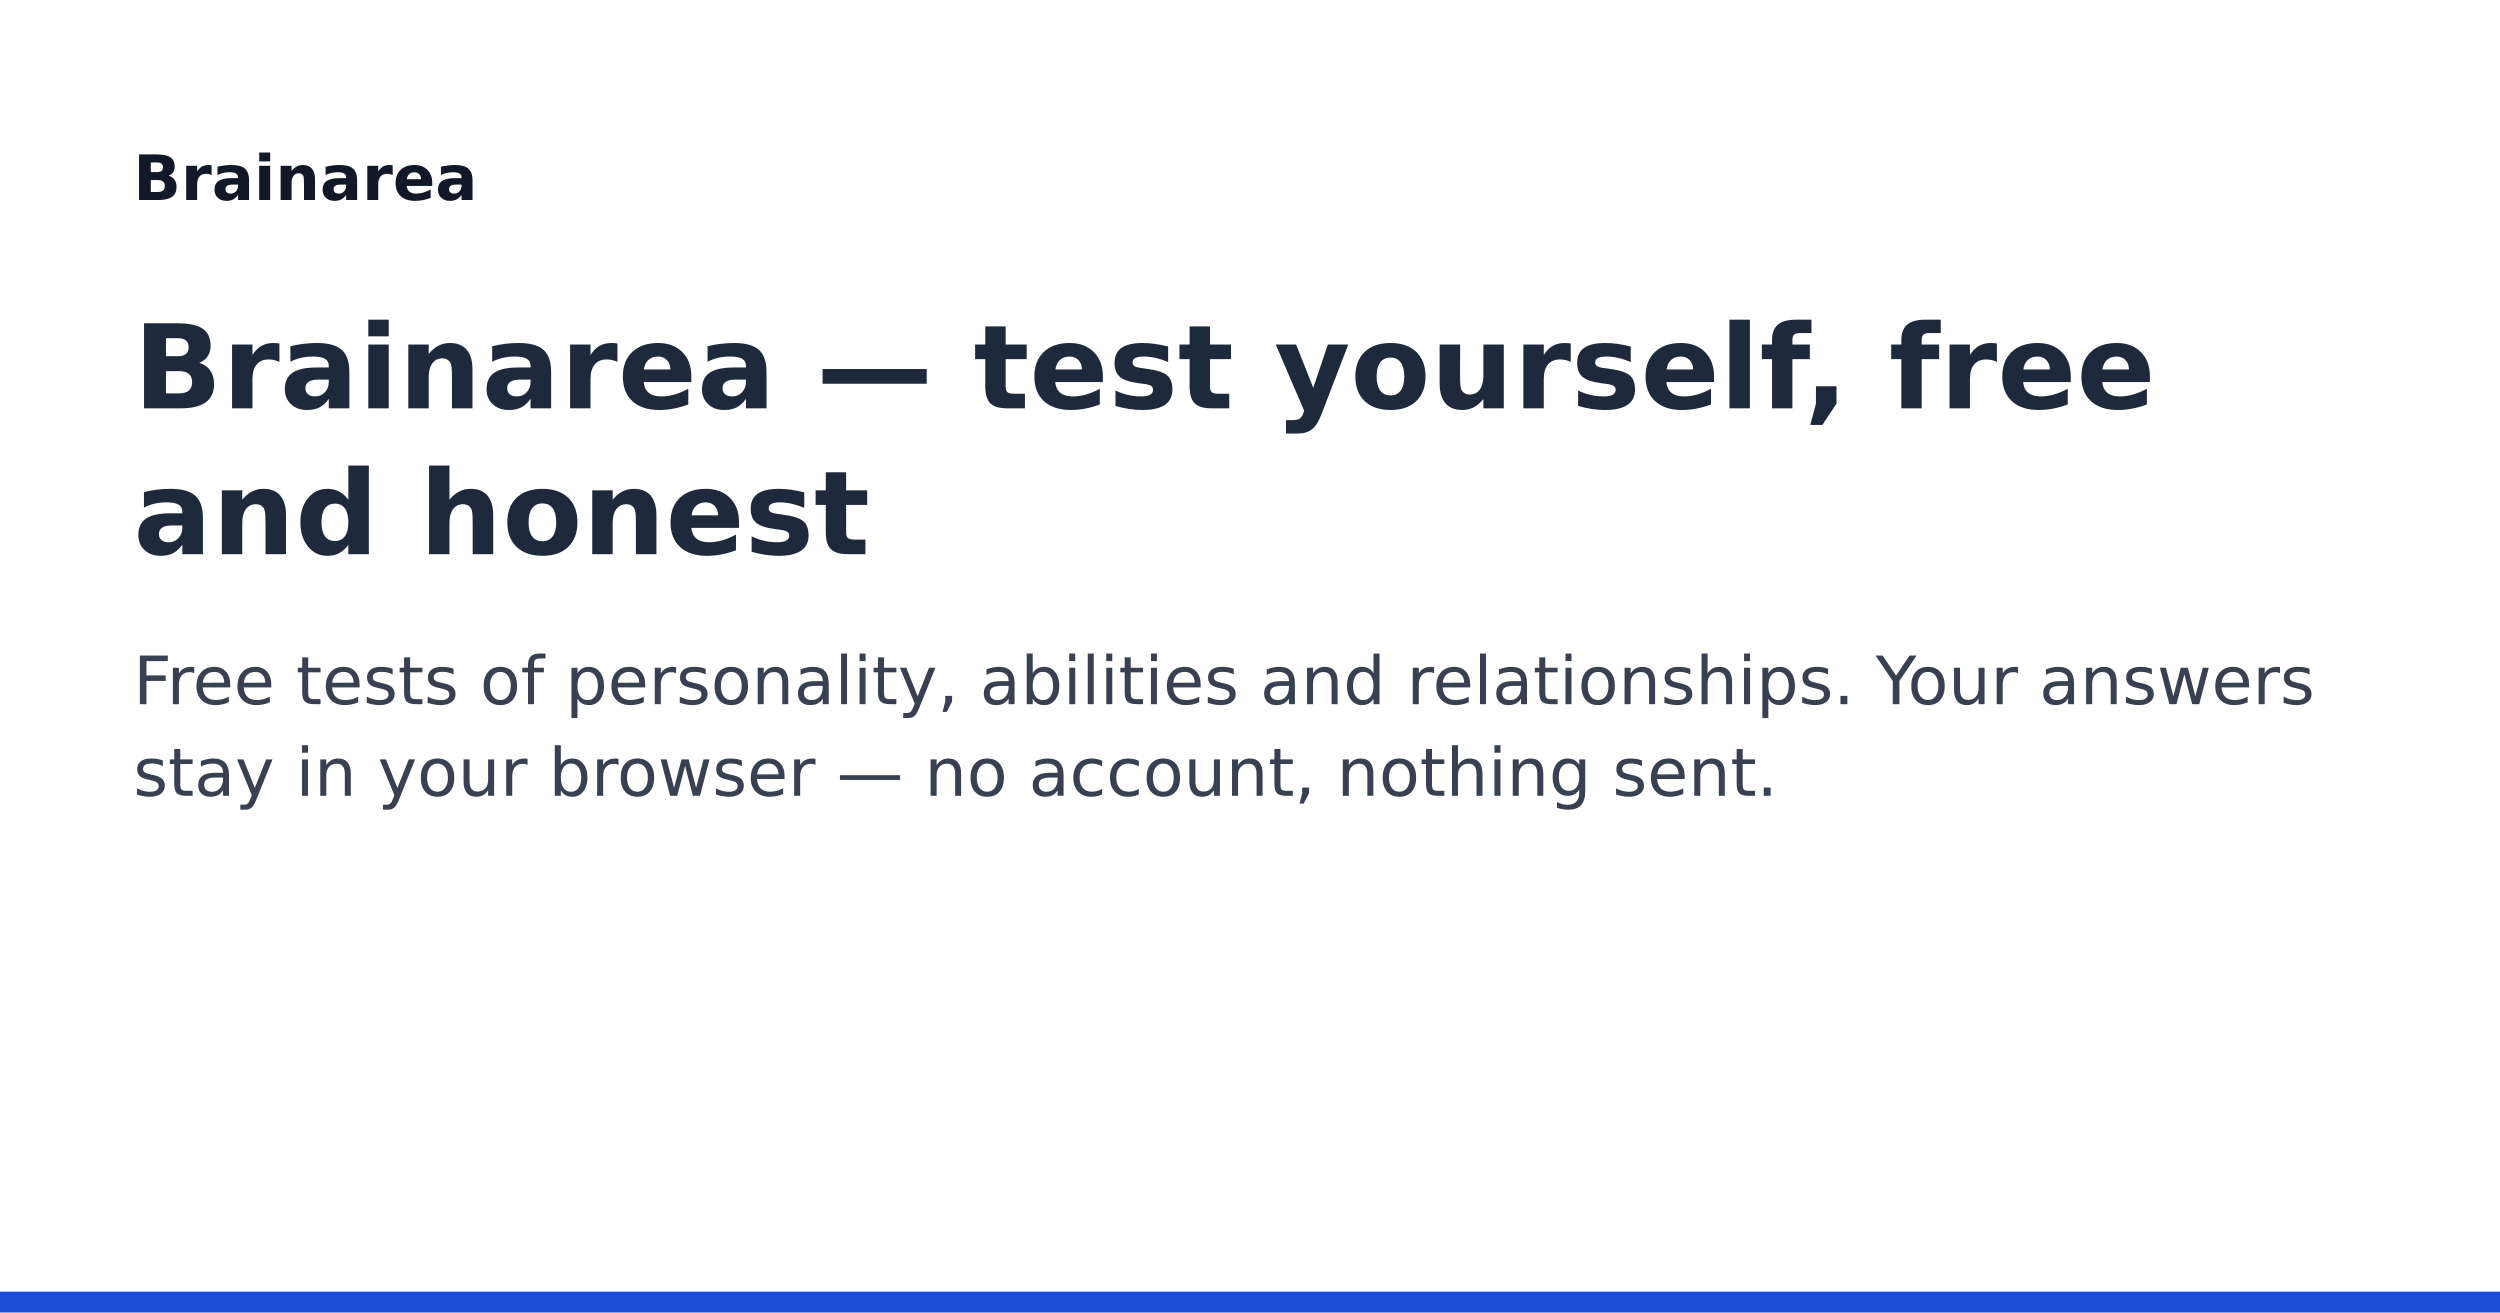
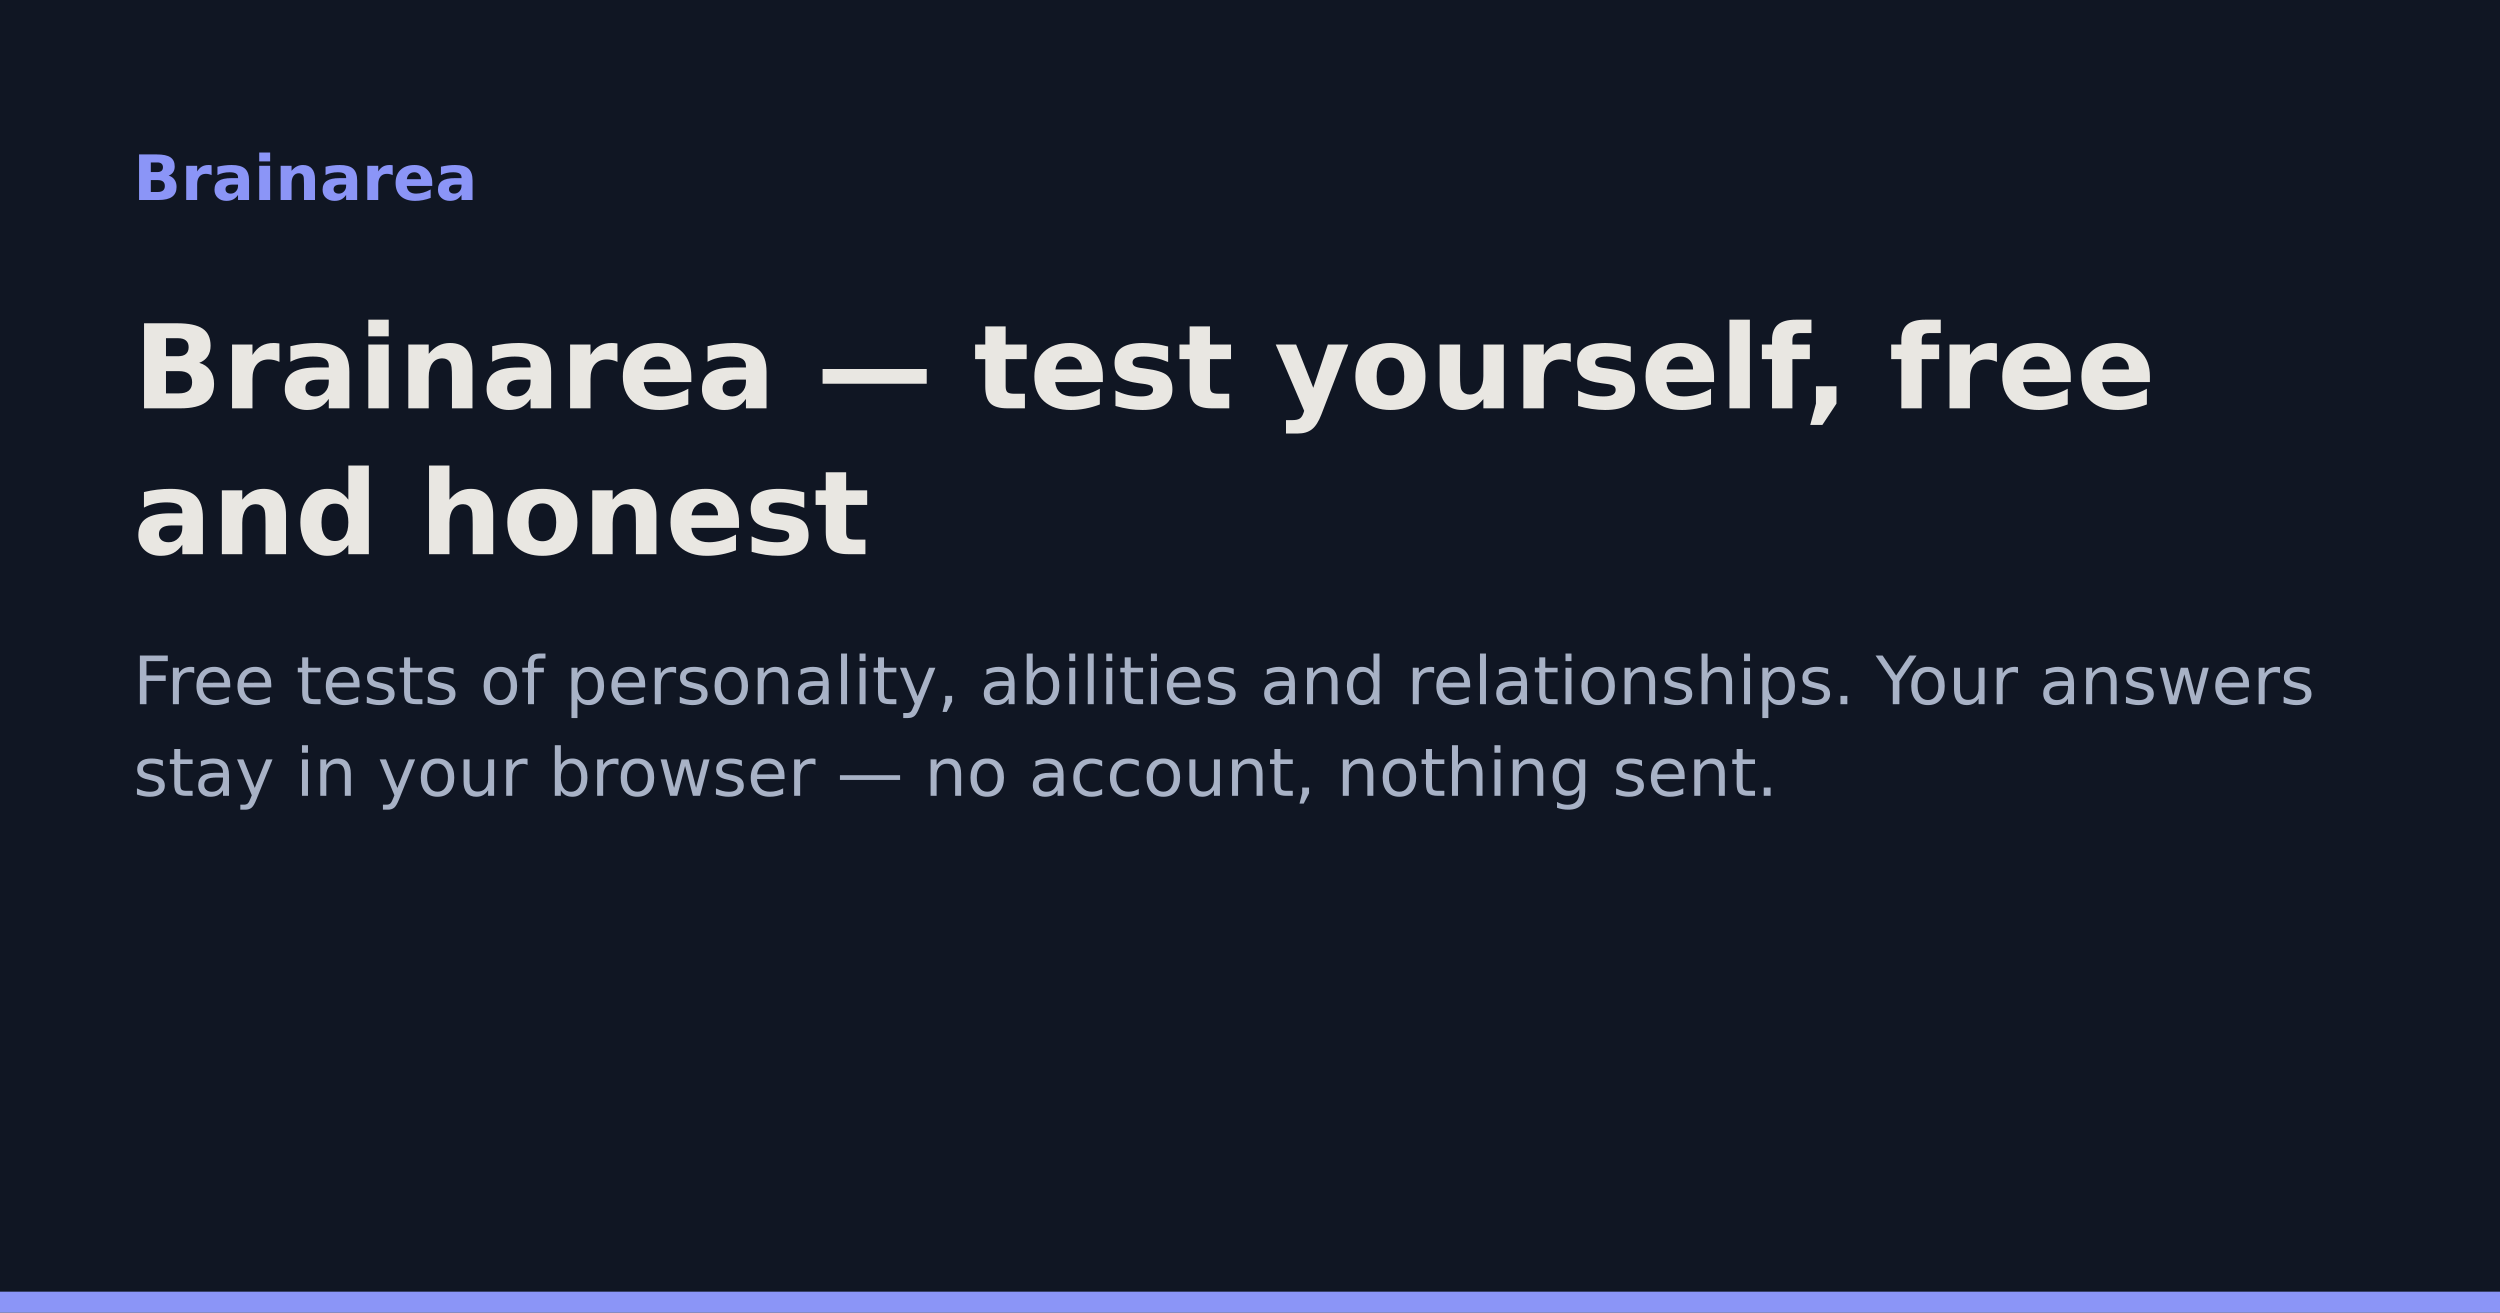
<svg xmlns="http://www.w3.org/2000/svg" width="1200" height="630" viewBox="0 0 1200 630" role="img" aria-label="Brainarea — test yourself, free and honest">
-   <rect x="0" y="0" width="1200" height="630" fill="#ffffff" />
-   <rect x="0" y="620" width="1200" height="10" fill="#1d4ed8" />
-   <text x="64" y="96" font-family="DejaVu Sans" font-weight="700" font-size="30" fill="#111827">Brainarea</text>
-   <text x="64" y="196" font-family="DejaVu Sans" font-weight="700" font-size="56" fill="#1e293b">Brainarea — test yourself, free</text>
-   <text x="64" y="266" font-family="DejaVu Sans" font-weight="700" font-size="56" fill="#1e293b">and honest</text>
-   <text x="64" y="338" font-family="DejaVu Sans" font-size="32" fill="#374151">Free tests of personality, abilities and relationships. Your answers</text>
-   <text x="64" y="382" font-family="DejaVu Sans" font-size="32" fill="#374151">stay in your browser — no account, nothing sent.</text>
+   <rect x="0" y="0" width="1200" height="630" fill="#101623" />
+   <rect x="0" y="620" width="1200" height="10" fill="#8b95f7" />
+   <text x="64" y="96" font-family="DejaVu Sans" font-weight="700" font-size="30" fill="#8b95f7">Brainarea</text>
+   <text x="64" y="196" font-family="DejaVu Sans" font-weight="700" font-size="56" fill="#e9e7e2">Brainarea — test yourself, free</text>
+   <text x="64" y="266" font-family="DejaVu Sans" font-weight="700" font-size="56" fill="#e9e7e2">and honest</text>
+   <text x="64" y="338" font-family="DejaVu Sans" font-size="32" fill="#a8b2c6">Free tests of personality, abilities and relationships. Your answers</text>
+   <text x="64" y="382" font-family="DejaVu Sans" font-size="32" fill="#a8b2c6">stay in your browser — no account, nothing sent.</text>
</svg>
